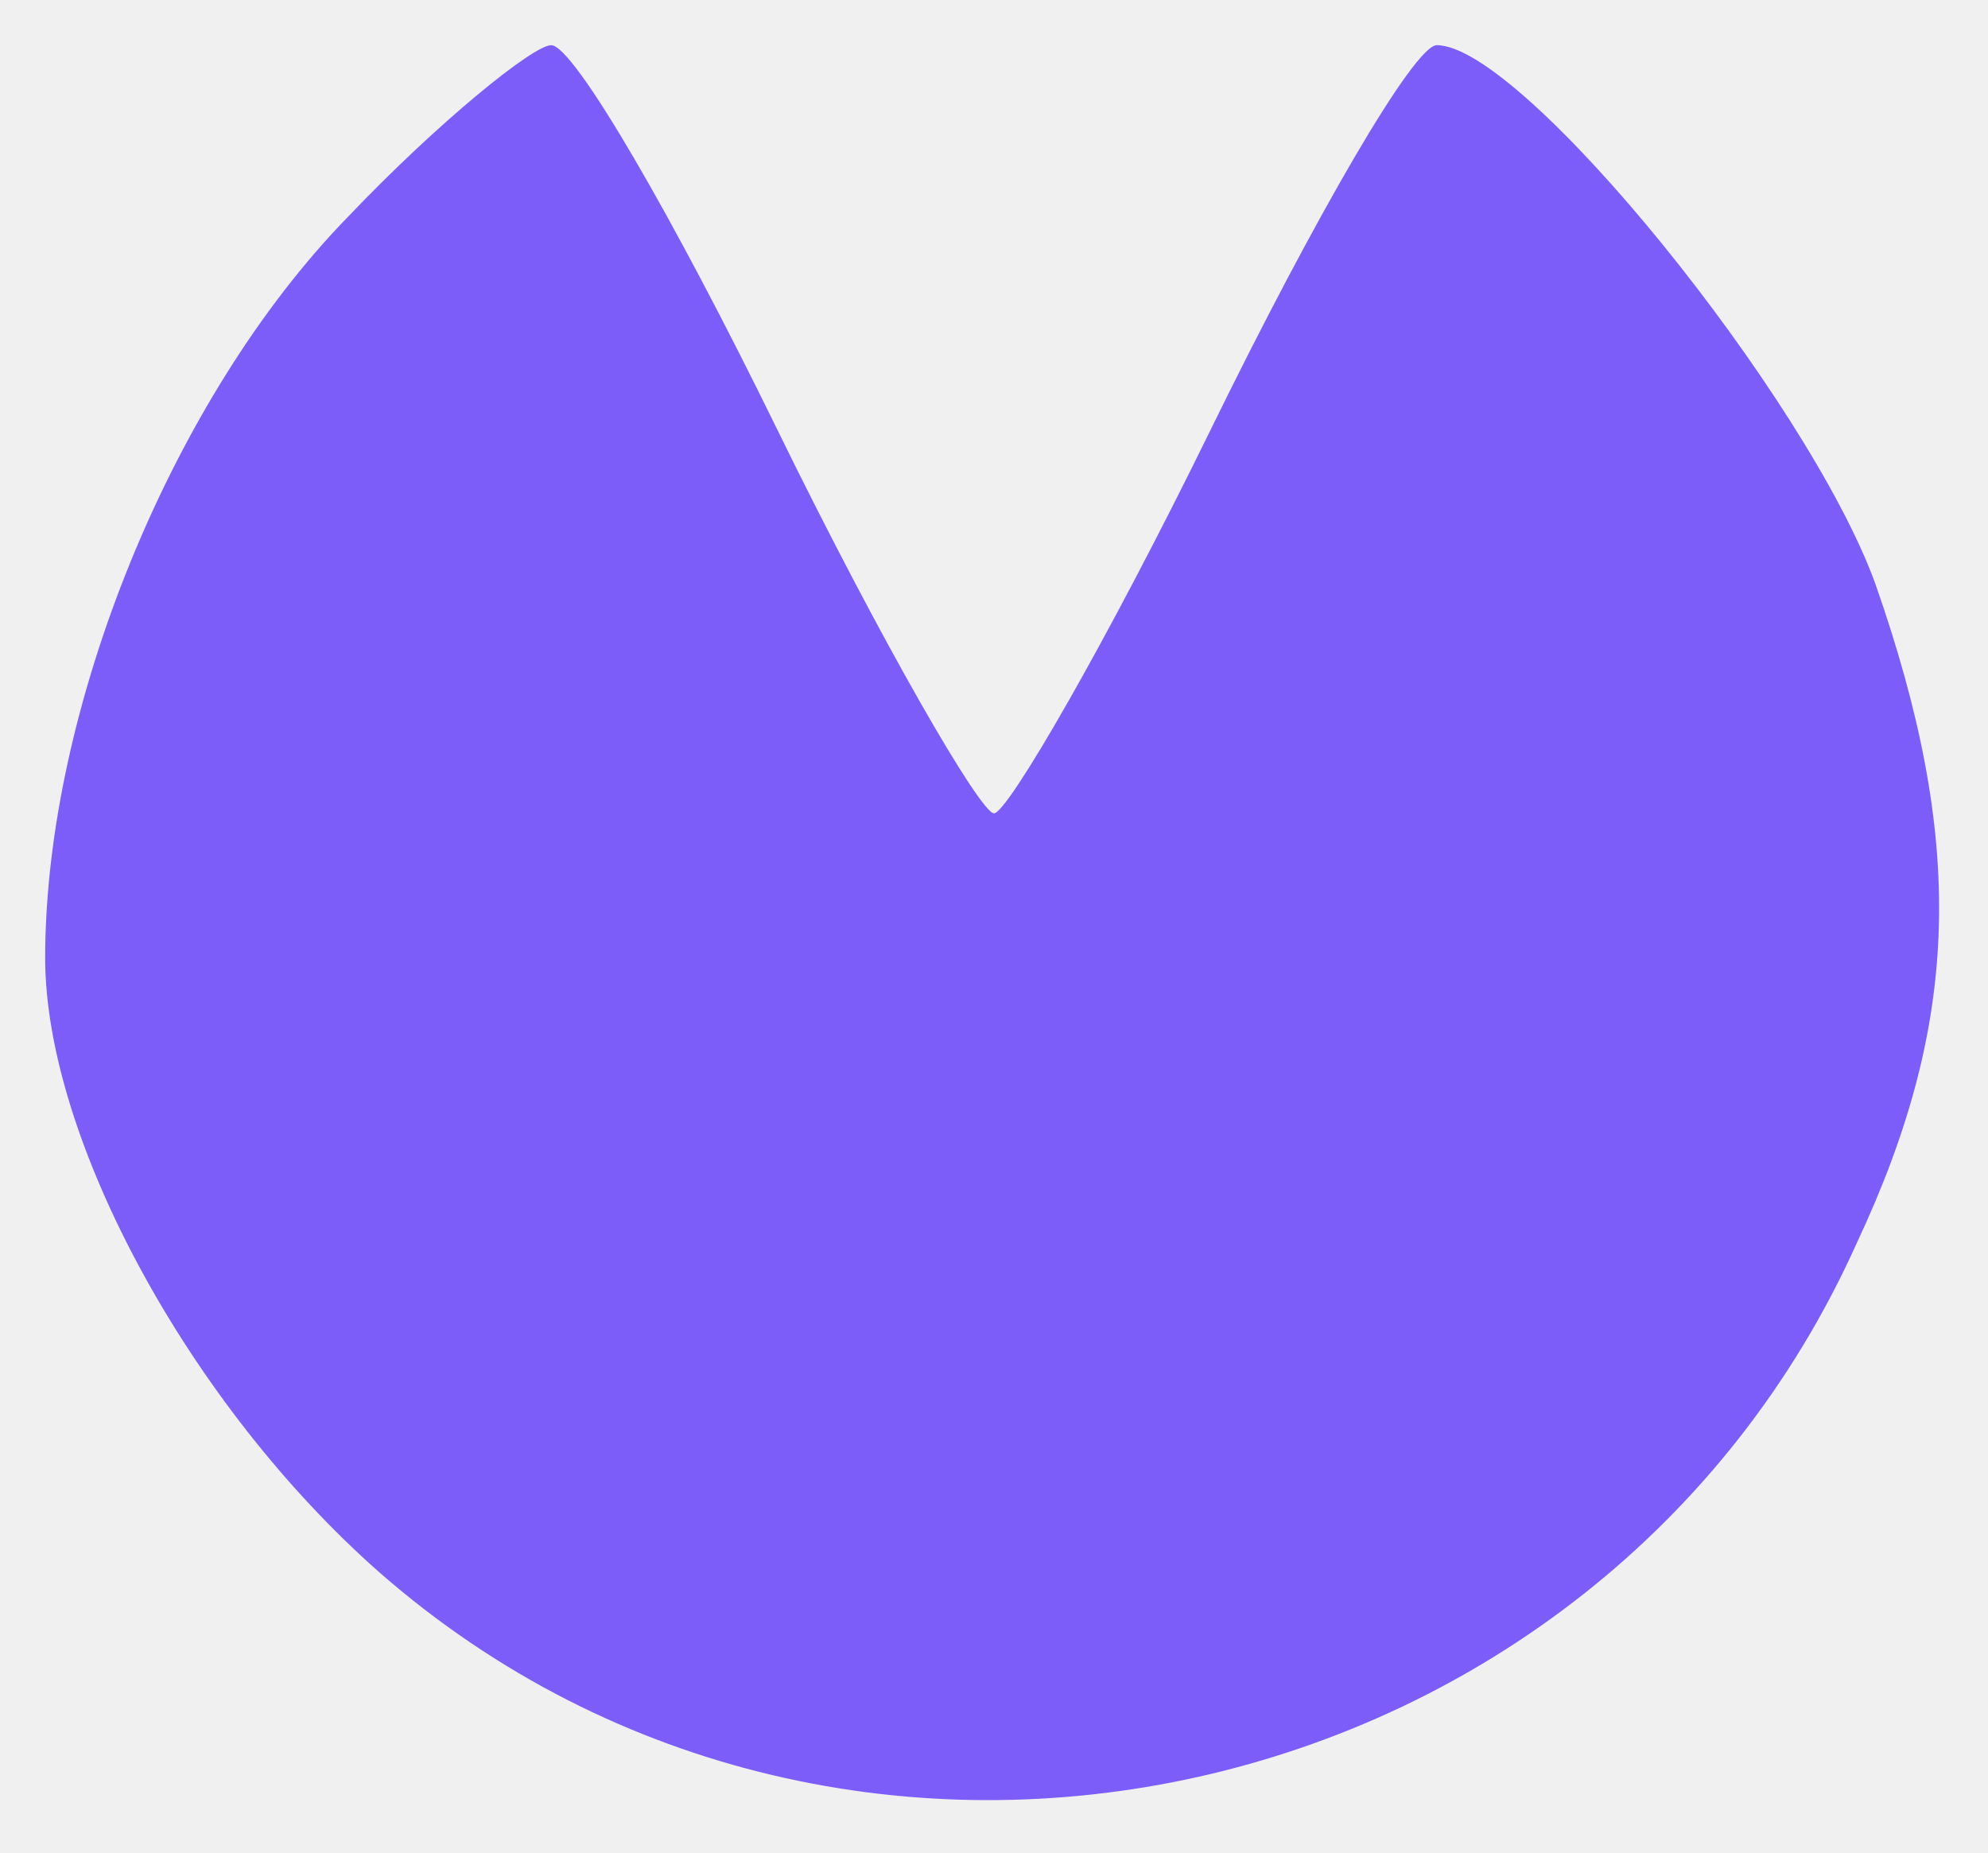
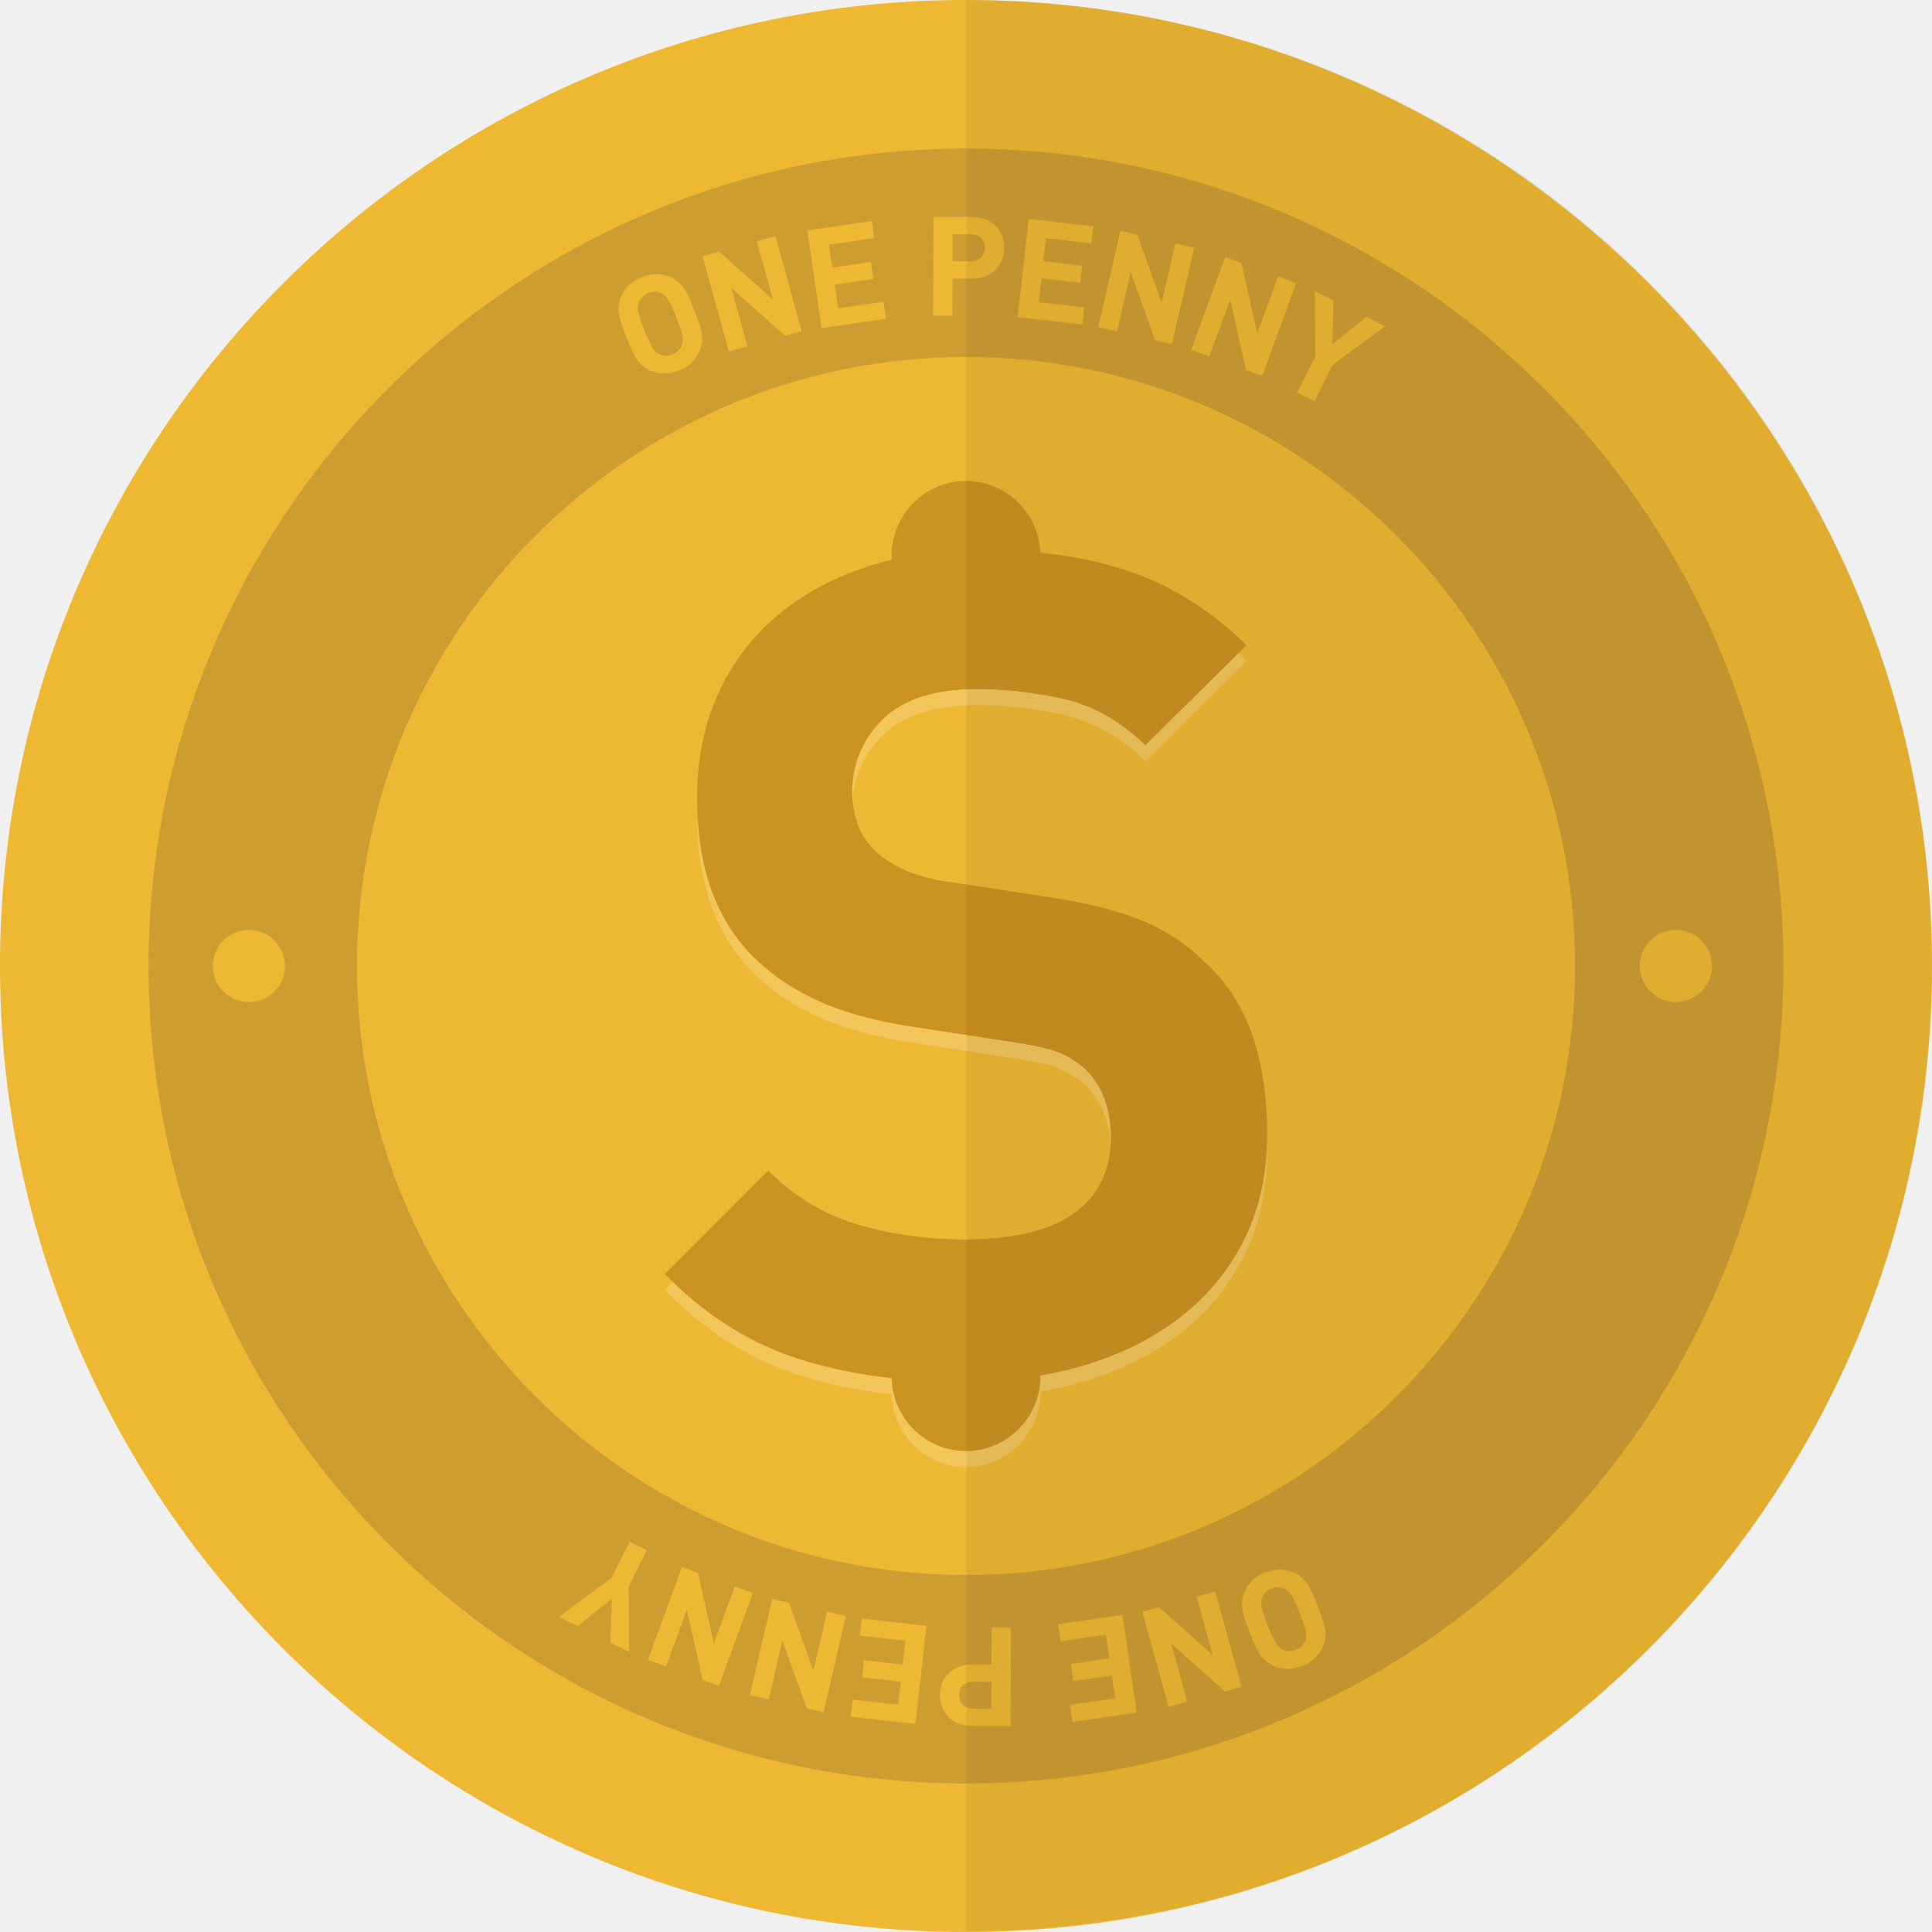
- <svg xmlns="http://www.w3.org/2000/svg" version="1.0" width="44pt" height="41pt" viewBox="0 0 44 41" preserveAspectRatio="xMidYMid meet">
-   <g transform="translate(0,41) scale(0.1,-0.1)" fill="#7c5dfa" stroke="none">
-     <path d="M77 362 c-39 -40 -67 -109 -67 -164 0 -40 32 -99 74 -136 104 -91 270 -54 327 73 23 49 24 89 4 146 -15 41 -78 119 -97 119 -5 0 -27 -38 -50 -85 -23 -47 -45 -85 -48 -85 -3 0 -25 38 -48 85 -23 47 -45 85 -50 85 -4 0 -25 -17 -45 -38z" />
+ <svg xmlns="http://www.w3.org/2000/svg" height="800px" width="800px" version="1.1" id="_x35_" viewBox="0 0 512 512" xml:space="preserve">
+   <g>
+     <g>
+       <path style="fill:#EFB832;" d="M256,512C114.841,512,0,397.159,0,256S114.841,0,256,0s256,114.841,256,256S397.159,512,256,512z" />
+       <g style="opacity:0.2;">
+         <g>
+           <path style="fill:#FFFFFF;" d="M331.858,278.511c-2.639-7.713-6.907-14.208-12.786-19.487      c-4.679-4.679-10.266-8.329-16.762-10.969c-6.496-2.639-14.723-4.679-24.68-6.102l-1.92-0.291l-23.978-3.668      c-4.662-0.6-8.57-1.628-11.723-3.051c-1.32-0.583-2.554-1.234-3.719-1.936c-1.611-0.977-3.051-2.057-4.353-3.24      c-2.245-2.228-3.805-4.662-4.73-7.301c-0.908-2.639-1.371-5.382-1.371-8.227c0-7.524,2.691-13.968,8.073-19.35      c0.737-0.737,1.525-1.423,2.382-2.04c5.348-4.028,12.94-6.033,22.761-6.033c5.33,0,10.883,0.48,16.659,1.457      c1.936,0.326,3.891,0.703,5.879,1.131c7.918,1.731,15.237,5.844,21.938,12.34l26.806-26.514      c-9.341-9.135-19.59-15.631-30.765-19.487c-7.164-2.468-15.133-4.165-23.875-5.039c-4.884-0.514-10.026-0.754-15.425-0.754      c-8.638,0-16.642,0.874-23.978,2.639c-2.657,0.634-5.227,1.371-7.713,2.245c-9.341,3.24-17.259,7.764-23.755,13.54      c-6.496,5.793-11.484,12.7-14.928,20.721c-3.462,8.021-5.176,16.917-5.176,26.669c0,18.476,5.176,32.702,15.528,42.642      c4.885,4.679,10.66,8.484,17.362,11.432c5.296,2.314,11.5,4.165,18.681,5.519c1.937,0.377,3.925,0.72,5.999,1.028l25.897,3.959      c2.913,0.428,5.416,0.891,7.524,1.371c1.868,0.446,3.428,0.891,4.662,1.371c2.639,1.011,5.073,2.537,7.318,4.559      c4.456,4.473,6.701,10.472,6.701,17.979c0,8.741-3.256,15.442-9.752,20.104c-2.502,1.817-5.484,3.274-8.929,4.37      c-5.484,1.765-12.151,2.639-20.018,2.639c-6.684,0-13.163-0.6-19.402-1.8c-3.034-0.583-5.999-1.303-8.929-2.159      c-8.929-2.639-16.848-7.404-23.755-14.311l-27.423,27.405c10.558,10.78,22.281,18.236,35.187,22.401      c7.678,2.485,15.991,4.216,24.938,5.21c6.067,0.686,12.443,1.029,19.093,1.029c7.061,0,13.831-0.566,20.31-1.714      c3.942-0.686,7.781-1.594,11.517-2.708c9.855-2.931,18.373-7.198,25.589-12.786c7.216-5.587,12.854-12.443,16.917-20.567      c4.062-8.124,6.085-17.465,6.085-28.022C335.817,294.964,334.497,286.24,331.858,278.511z" />
+         </g>
+         <path style="fill:#FFFFFF;" d="M275.71,151.407v36.866c-5.776-0.977-11.329-1.457-16.659-1.457     c-9.821,0-17.413,2.005-22.761,6.033v-41.442c0-10.849,8.878-19.71,19.71-19.71c5.416,0,10.352,2.211,13.917,5.793     c3.428,3.411,5.605,8.073,5.776,13.214C275.71,150.944,275.71,151.167,275.71,151.407z" />
+         <path style="fill:#FFFFFF;" d="M275.71,241.662v40.054c-2.108-0.48-4.61-0.943-7.524-1.371l-25.897-3.959     c-2.074-0.309-4.062-0.651-5.999-1.028v-42.351c1.165,0.703,2.399,1.354,3.719,1.936c3.154,1.423,7.061,2.451,11.723,3.051     L275.71,241.662z" />
+         <path style="fill:#FFFFFF;" d="M255.692,332.739c7.867,0,14.534-0.874,20.018-2.639v38.974c0,10.832-8.861,19.71-19.71,19.71     c-10.695,0-19.487-8.655-19.693-19.299c-0.017-0.137-0.017-0.274-0.017-0.411v-38.135     C242.529,332.139,249.007,332.739,255.692,332.739z" />
+       </g>
+       <g style="opacity:0.5;">
+         <path style="fill:#AE8132;" d="M256.001,472.633c-119.452,0-216.633-97.181-216.633-216.633s97.18-216.633,216.633-216.633     c119.452,0,216.633,97.18,216.633,216.633S375.453,472.633,256.001,472.633z M256.001,94.604     c-88.994,0-161.396,72.402-161.396,161.396s72.402,161.396,161.396,161.396c88.994,0,161.396-72.402,161.396-161.396     S344.994,94.604,256.001,94.604z" />
+       </g>
+       <g>
+         <path style="fill:#EFB832;" d="M184,82.265c0.458,1.164,0.856,2.222,1.187,3.17c0.334,0.946,0.576,1.846,0.725,2.697     c0.15,0.847,0.19,1.669,0.117,2.461c-0.069,0.789-0.291,1.617-0.664,2.474c-0.497,1.144-1.183,2.144-2.057,3.002     c-0.874,0.854-2.02,1.563-3.434,2.118c-1.411,0.555-2.736,0.819-3.972,0.791c-1.236-0.028-2.425-0.287-3.572-0.786     c-0.855-0.376-1.579-0.827-2.17-1.359c-0.593-0.529-1.119-1.161-1.572-1.89c-0.461-0.729-0.888-1.553-1.29-2.473     c-0.405-0.924-0.833-1.965-1.291-3.129c-0.456-1.162-0.851-2.217-1.183-3.166c-0.336-0.95-0.582-1.846-0.745-2.692     c-0.16-0.841-0.208-1.661-0.134-2.453c0.069-0.791,0.293-1.617,0.664-2.474c0.499-1.144,1.189-2.146,2.077-3.009     c0.885-0.861,2.034-1.568,3.45-2.123c1.414-0.558,2.733-0.819,3.957-0.786c1.221,0.031,2.408,0.295,3.552,0.791     c0.857,0.373,1.581,0.829,2.172,1.359c0.591,0.532,1.118,1.161,1.59,1.884c0.469,0.724,0.905,1.548,1.307,2.466     C183.114,80.06,183.547,81.104,184,82.265z M179.247,84.134c-0.458-1.162-0.86-2.116-1.204-2.861     c-0.347-0.745-0.665-1.35-0.954-1.817c-0.289-0.467-0.566-0.825-0.836-1.07c-0.27-0.253-0.567-0.459-0.893-0.619     c-0.495-0.255-1.047-0.396-1.653-0.437c-0.608-0.039-1.241,0.074-1.902,0.336c-0.66,0.257-1.205,0.611-1.622,1.05     c-0.419,0.444-0.736,0.926-0.947,1.457c-0.128,0.343-0.208,0.697-0.233,1.062c-0.028,0.365,0.011,0.817,0.117,1.356     c0.108,0.538,0.294,1.195,0.559,1.973c0.268,0.778,0.629,1.749,1.088,2.912c0.456,1.162,0.851,2.119,1.187,2.867     c0.334,0.753,0.645,1.354,0.929,1.81s0.559,0.807,0.826,1.055c0.272,0.252,0.569,0.454,0.898,0.618     c0.514,0.241,1.08,0.39,1.694,0.438c0.611,0.05,1.246-0.056,1.91-0.318c0.659-0.26,1.198-0.613,1.612-1.068     c0.412-0.453,0.715-0.941,0.904-1.461c0.13-0.341,0.208-0.695,0.236-1.06c0.026-0.367-0.009-0.813-0.112-1.34     c-0.101-0.525-0.279-1.177-0.534-1.961C180.059,86.273,179.704,85.297,179.247,84.134z" />
+         <path style="fill:#EFB832;" d="M208.075,89.001l-14.273-12.715l4.284,15.481l-4.922,1.363l-6.984-25.224l4.395-1.215     l14.263,12.682l-4.276-15.446l4.927-1.361l6.981,25.22L208.075,89.001z" />
+         <path style="fill:#EFB832;" d="M217.723,86.957l-3.763-25.9l17.059-2.478l0.655,4.511l-12.002,1.744l0.88,6.072l10.224-1.482     l0.652,4.506l-10.219,1.486l0.915,6.295l12.004-1.744l0.657,4.508L217.723,86.957z" />
+         <path style="fill:#EFB832;" d="M266.141,65.704c-0.005,1.105-0.205,2.15-0.602,3.141c-0.396,0.993-0.962,1.859-1.7,2.604     c-0.738,0.744-1.649,1.33-2.728,1.753c-1.081,0.428-2.293,0.637-3.638,0.632l-5.039-0.022l-0.038,9.852l-5.108-0.018     l0.101-26.174l10.144,0.04c1.348,0.005,2.562,0.224,3.64,0.657c1.076,0.431,1.979,1.026,2.712,1.774     c0.731,0.752,1.293,1.624,1.68,2.617C265.954,63.557,266.144,64.599,266.141,65.704z M261.031,65.686     c0.006-1.078-0.329-1.95-1-2.613c-0.671-0.665-1.596-1.002-2.771-1.003l-4.78-0.02l-0.026,7.165l4.78,0.02     c1.173,0.004,2.101-0.316,2.776-0.962C260.685,67.627,261.027,66.764,261.031,65.686z" />
+         <path style="fill:#EFB832;" d="M269.683,84.046l2.934-26.005l17.129,1.93l-0.51,4.529l-12.054-1.357l-0.686,6.1l10.263,1.155     l-0.512,4.531l-10.264-1.158l-0.712,6.319l12.054,1.357l-0.51,4.531L269.683,84.046z" />
+         <path style="fill:#EFB832;" d="M306.119,90.148l-6.472-17.989l-3.624,15.652l-4.979-1.154l5.906-25.498l4.439,1.029l6.484,17.953     l3.615-15.613l4.979,1.154l-5.904,25.496L306.119,90.148z" />
+         <path style="fill:#EFB832;" d="M330.211,98.029l-4.201-18.647l-5.531,15.08l-4.798-1.762l9.015-24.567l4.277,1.571l4.212,18.615     l5.521-15.048l4.796,1.762l-9.015,24.572L330.211,98.029z" />
+         <path style="fill:#EFB832;" d="M353.133,96.742l-4.795,9.6l-4.539-2.264l4.795-9.604l-0.141-17.323l4.964,2.478l-0.337,11.622     l9.022-7.288l4.964,2.478L353.133,96.742z" />
+       </g>
+       <g>
+         <path style="fill:#EFB832;" d="M331.201,432.648c-0.458-1.165-0.856-2.222-1.187-3.17c-0.334-0.946-0.576-1.846-0.725-2.697     c-0.149-0.846-0.19-1.669-0.117-2.46c0.069-0.789,0.291-1.617,0.664-2.475c0.497-1.144,1.183-2.144,2.057-3.002     c0.874-0.854,2.02-1.563,3.434-2.118c1.412-0.555,2.736-0.819,3.972-0.791c1.237,0.028,2.425,0.287,3.572,0.786     c0.855,0.376,1.579,0.827,2.17,1.359c0.593,0.529,1.118,1.161,1.572,1.89c0.461,0.729,0.888,1.553,1.29,2.473     c0.405,0.924,0.832,1.965,1.291,3.129c0.456,1.162,0.851,2.217,1.183,3.165c0.336,0.95,0.582,1.846,0.745,2.692     c0.16,0.841,0.208,1.661,0.134,2.453c-0.069,0.792-0.293,1.617-0.664,2.474c-0.499,1.144-1.189,2.146-2.077,3.01     c-0.885,0.861-2.034,1.568-3.45,2.123c-1.414,0.558-2.733,0.819-3.957,0.786c-1.221-0.031-2.408-0.294-3.552-0.792     c-0.857-0.373-1.582-0.829-2.172-1.359c-0.591-0.532-1.119-1.161-1.59-1.884c-0.469-0.724-0.905-1.548-1.307-2.466     C332.087,434.852,331.655,433.808,331.201,432.648z M335.954,430.778c0.458,1.162,0.86,2.116,1.204,2.861     c0.347,0.745,0.665,1.35,0.954,1.817c0.289,0.467,0.566,0.825,0.836,1.071c0.27,0.253,0.567,0.459,0.893,0.619     c0.495,0.256,1.047,0.396,1.653,0.437c0.608,0.039,1.241-0.073,1.902-0.336c0.659-0.257,1.204-0.611,1.622-1.05     c0.42-0.444,0.736-0.926,0.947-1.457c0.128-0.343,0.208-0.697,0.234-1.062c0.028-0.365-0.011-0.817-0.117-1.355     c-0.108-0.539-0.294-1.195-0.559-1.973c-0.267-0.778-0.629-1.749-1.088-2.912c-0.456-1.162-0.851-2.119-1.187-2.867     c-0.334-0.753-0.645-1.353-0.929-1.81c-0.284-0.456-0.559-0.807-0.826-1.055c-0.272-0.252-0.569-0.454-0.898-0.618     c-0.514-0.241-1.08-0.39-1.694-0.438c-0.611-0.05-1.246,0.056-1.91,0.318c-0.659,0.26-1.198,0.613-1.612,1.068     c-0.412,0.453-0.715,0.941-0.905,1.461c-0.13,0.341-0.208,0.695-0.236,1.06c-0.026,0.367,0.009,0.813,0.112,1.34     c0.101,0.525,0.279,1.177,0.534,1.961C335.143,428.639,335.498,429.616,335.954,430.778z" />
+         <path style="fill:#EFB832;" d="M307.126,425.912l14.273,12.715l-4.284-15.481l4.922-1.363l6.984,25.224l-4.395,1.215     l-14.263-12.682l4.276,15.446l-4.927,1.361l-6.981-25.22L307.126,425.912z" />
+         <path style="fill:#EFB832;" d="M297.479,427.955l3.763,25.9l-17.059,2.478l-0.655-4.511l12.002-1.744l-0.88-6.072l-10.224,1.482     l-0.652-4.506l10.219-1.486l-0.915-6.295l-12.004,1.744l-0.657-4.508L297.479,427.955z" />
+         <path style="fill:#EFB832;" d="M249.06,449.208c0.005-1.105,0.205-2.15,0.602-3.141c0.396-0.993,0.962-1.859,1.7-2.603     c0.738-0.744,1.649-1.33,2.728-1.753c1.081-0.428,2.293-0.637,3.638-0.632l5.038,0.022l0.038-9.852l5.108,0.018l-0.101,26.174     l-10.144-0.04c-1.348-0.005-2.562-0.224-3.64-0.657c-1.076-0.431-1.979-1.026-2.712-1.774c-0.731-0.752-1.293-1.624-1.68-2.617     C249.248,451.355,249.058,450.313,249.06,449.208z M254.171,449.226c-0.006,1.078,0.329,1.95,1,2.613     c0.671,0.665,1.596,1.001,2.771,1.003l4.78,0.02l0.026-7.165l-4.78-0.02c-1.172-0.004-2.101,0.316-2.776,0.962     C254.516,447.285,254.174,448.148,254.171,449.226z" />
+         <path style="fill:#EFB832;" d="M245.519,430.866l-2.934,26.005l-17.129-1.93l0.51-4.529l12.054,1.357l0.686-6.1l-10.264-1.155     l0.512-4.531l10.264,1.158l0.712-6.319l-12.054-1.357l0.51-4.531L245.519,430.866z" />
+         <path style="fill:#EFB832;" d="M209.083,424.764l6.472,17.989l3.624-15.652l4.979,1.154l-5.906,25.498l-4.439-1.029     l-6.484-17.953l-3.615,15.613l-4.979-1.154l5.904-25.496L209.083,424.764z" />
+         <path style="fill:#EFB832;" d="M184.991,416.883l4.2,18.647l5.531-15.08l4.798,1.762l-9.015,24.567l-4.277-1.571l-4.213-18.616     l-5.521,15.048l-4.796-1.762l9.015-24.572L184.991,416.883z" />
+         <path style="fill:#EFB832;" d="M162.068,418.17l4.795-9.6l4.539,2.264l-4.795,9.604l0.141,17.323l-4.964-2.478l0.337-11.622     l-9.022,7.288l-4.964-2.478L162.068,418.17z" />
+       </g>
+       <g>
+         <g>
+           <path style="fill:#CC9322;" d="M331.858,274.27c-2.639-7.713-6.907-14.208-12.786-19.487      c-4.679-4.679-10.266-8.329-16.762-10.969c-6.496-2.639-14.723-4.679-24.68-6.102l-1.92-0.292l-23.978-3.668      c-4.662-0.6-8.57-1.628-11.723-3.051c-1.32-0.583-2.554-1.234-3.719-1.936c-1.611-0.977-3.051-2.057-4.353-3.24      c-2.245-2.228-3.805-4.662-4.73-7.301c-0.908-2.639-1.371-5.382-1.371-8.227c0-7.524,2.691-13.968,8.073-19.35      c0.737-0.737,1.525-1.423,2.382-2.04c5.348-4.028,12.94-6.033,22.761-6.033c5.33,0,10.883,0.48,16.659,1.457      c1.936,0.326,3.891,0.703,5.879,1.131c7.918,1.731,15.237,5.844,21.938,12.34l26.806-26.514      c-9.341-9.135-19.59-15.631-30.765-19.487c-7.164-2.468-15.133-4.165-23.875-5.039c-4.884-0.514-10.026-0.754-15.425-0.754      c-8.638,0-16.642,0.874-23.978,2.64c-2.657,0.634-5.227,1.371-7.713,2.245c-9.341,3.239-17.259,7.764-23.755,13.54      c-6.496,5.793-11.484,12.7-14.928,20.721c-3.462,8.021-5.176,16.917-5.176,26.669c0,18.476,5.176,32.701,15.528,42.642      c4.885,4.679,10.66,8.484,17.362,11.432c5.296,2.314,11.5,4.165,18.681,5.519c1.937,0.377,3.925,0.72,5.999,1.028l25.897,3.959      c2.913,0.428,5.416,0.891,7.524,1.371c1.868,0.446,3.428,0.891,4.662,1.371c2.639,1.011,5.073,2.537,7.318,4.559      c4.456,4.474,6.701,10.472,6.701,17.979c0,8.741-3.256,15.442-9.752,20.104c-2.502,1.817-5.484,3.274-8.929,4.37      c-5.484,1.765-12.151,2.639-20.018,2.639c-6.684,0-13.163-0.6-19.402-1.8c-3.034-0.583-5.999-1.303-8.929-2.16      c-8.929-2.639-16.848-7.404-23.755-14.311l-27.423,27.405c10.558,10.78,22.281,18.236,35.187,22.401      c7.678,2.485,15.991,4.216,24.938,5.21c6.067,0.686,12.443,1.029,19.093,1.029c7.061,0,13.831-0.566,20.31-1.714      c3.942-0.686,7.781-1.594,11.517-2.708c9.855-2.931,18.373-7.198,25.589-12.786c7.216-5.587,12.854-12.443,16.917-20.567      c4.062-8.124,6.085-17.465,6.085-28.022C335.817,290.724,334.497,282,331.858,274.27z" />
+         </g>
+         <path style="fill:#CC9322;" d="M275.71,147.167v36.866c-5.776-0.977-11.329-1.457-16.659-1.457     c-9.821,0-17.413,2.005-22.761,6.033v-41.442c0-10.849,8.878-19.71,19.71-19.71c5.416,0,10.352,2.211,13.917,5.793     c3.428,3.411,5.605,8.072,5.776,13.214C275.71,146.704,275.71,146.927,275.71,147.167z" />
+         <path style="fill:#CC9322;" d="M275.71,237.421v40.054c-2.108-0.48-4.61-0.943-7.524-1.371l-25.897-3.959     c-2.074-0.309-4.062-0.651-5.999-1.028v-42.351c1.165,0.703,2.399,1.354,3.719,1.936c3.154,1.423,7.061,2.451,11.723,3.051     L275.71,237.421z" />
+         <path style="fill:#CC9322;" d="M255.692,328.498c7.867,0,14.534-0.874,20.018-2.639v38.974c0,10.832-8.861,19.71-19.71,19.71     c-10.695,0-19.487-8.655-19.693-19.299c-0.017-0.137-0.017-0.274-0.017-0.411v-38.134     C242.529,327.898,249.007,328.498,255.692,328.498z" />
+       </g>
+       <g>
+         <circle style="fill:#EFB832;" cx="65.963" cy="256" r="9.56" />
+         <circle style="fill:#EFB832;" cx="444.121" cy="256" r="9.56" />
+       </g>
+     </g>
+     <path style="opacity:0.06;fill:#040000;" d="M256.12,511.759c65.556,0,131.113-24.952,181.02-74.859   c99.814-99.814,99.814-262.225,0-362.038C387.232,24.953,321.676,0,256.12,0L256.12,511.759z" />
  </g>
</svg>
